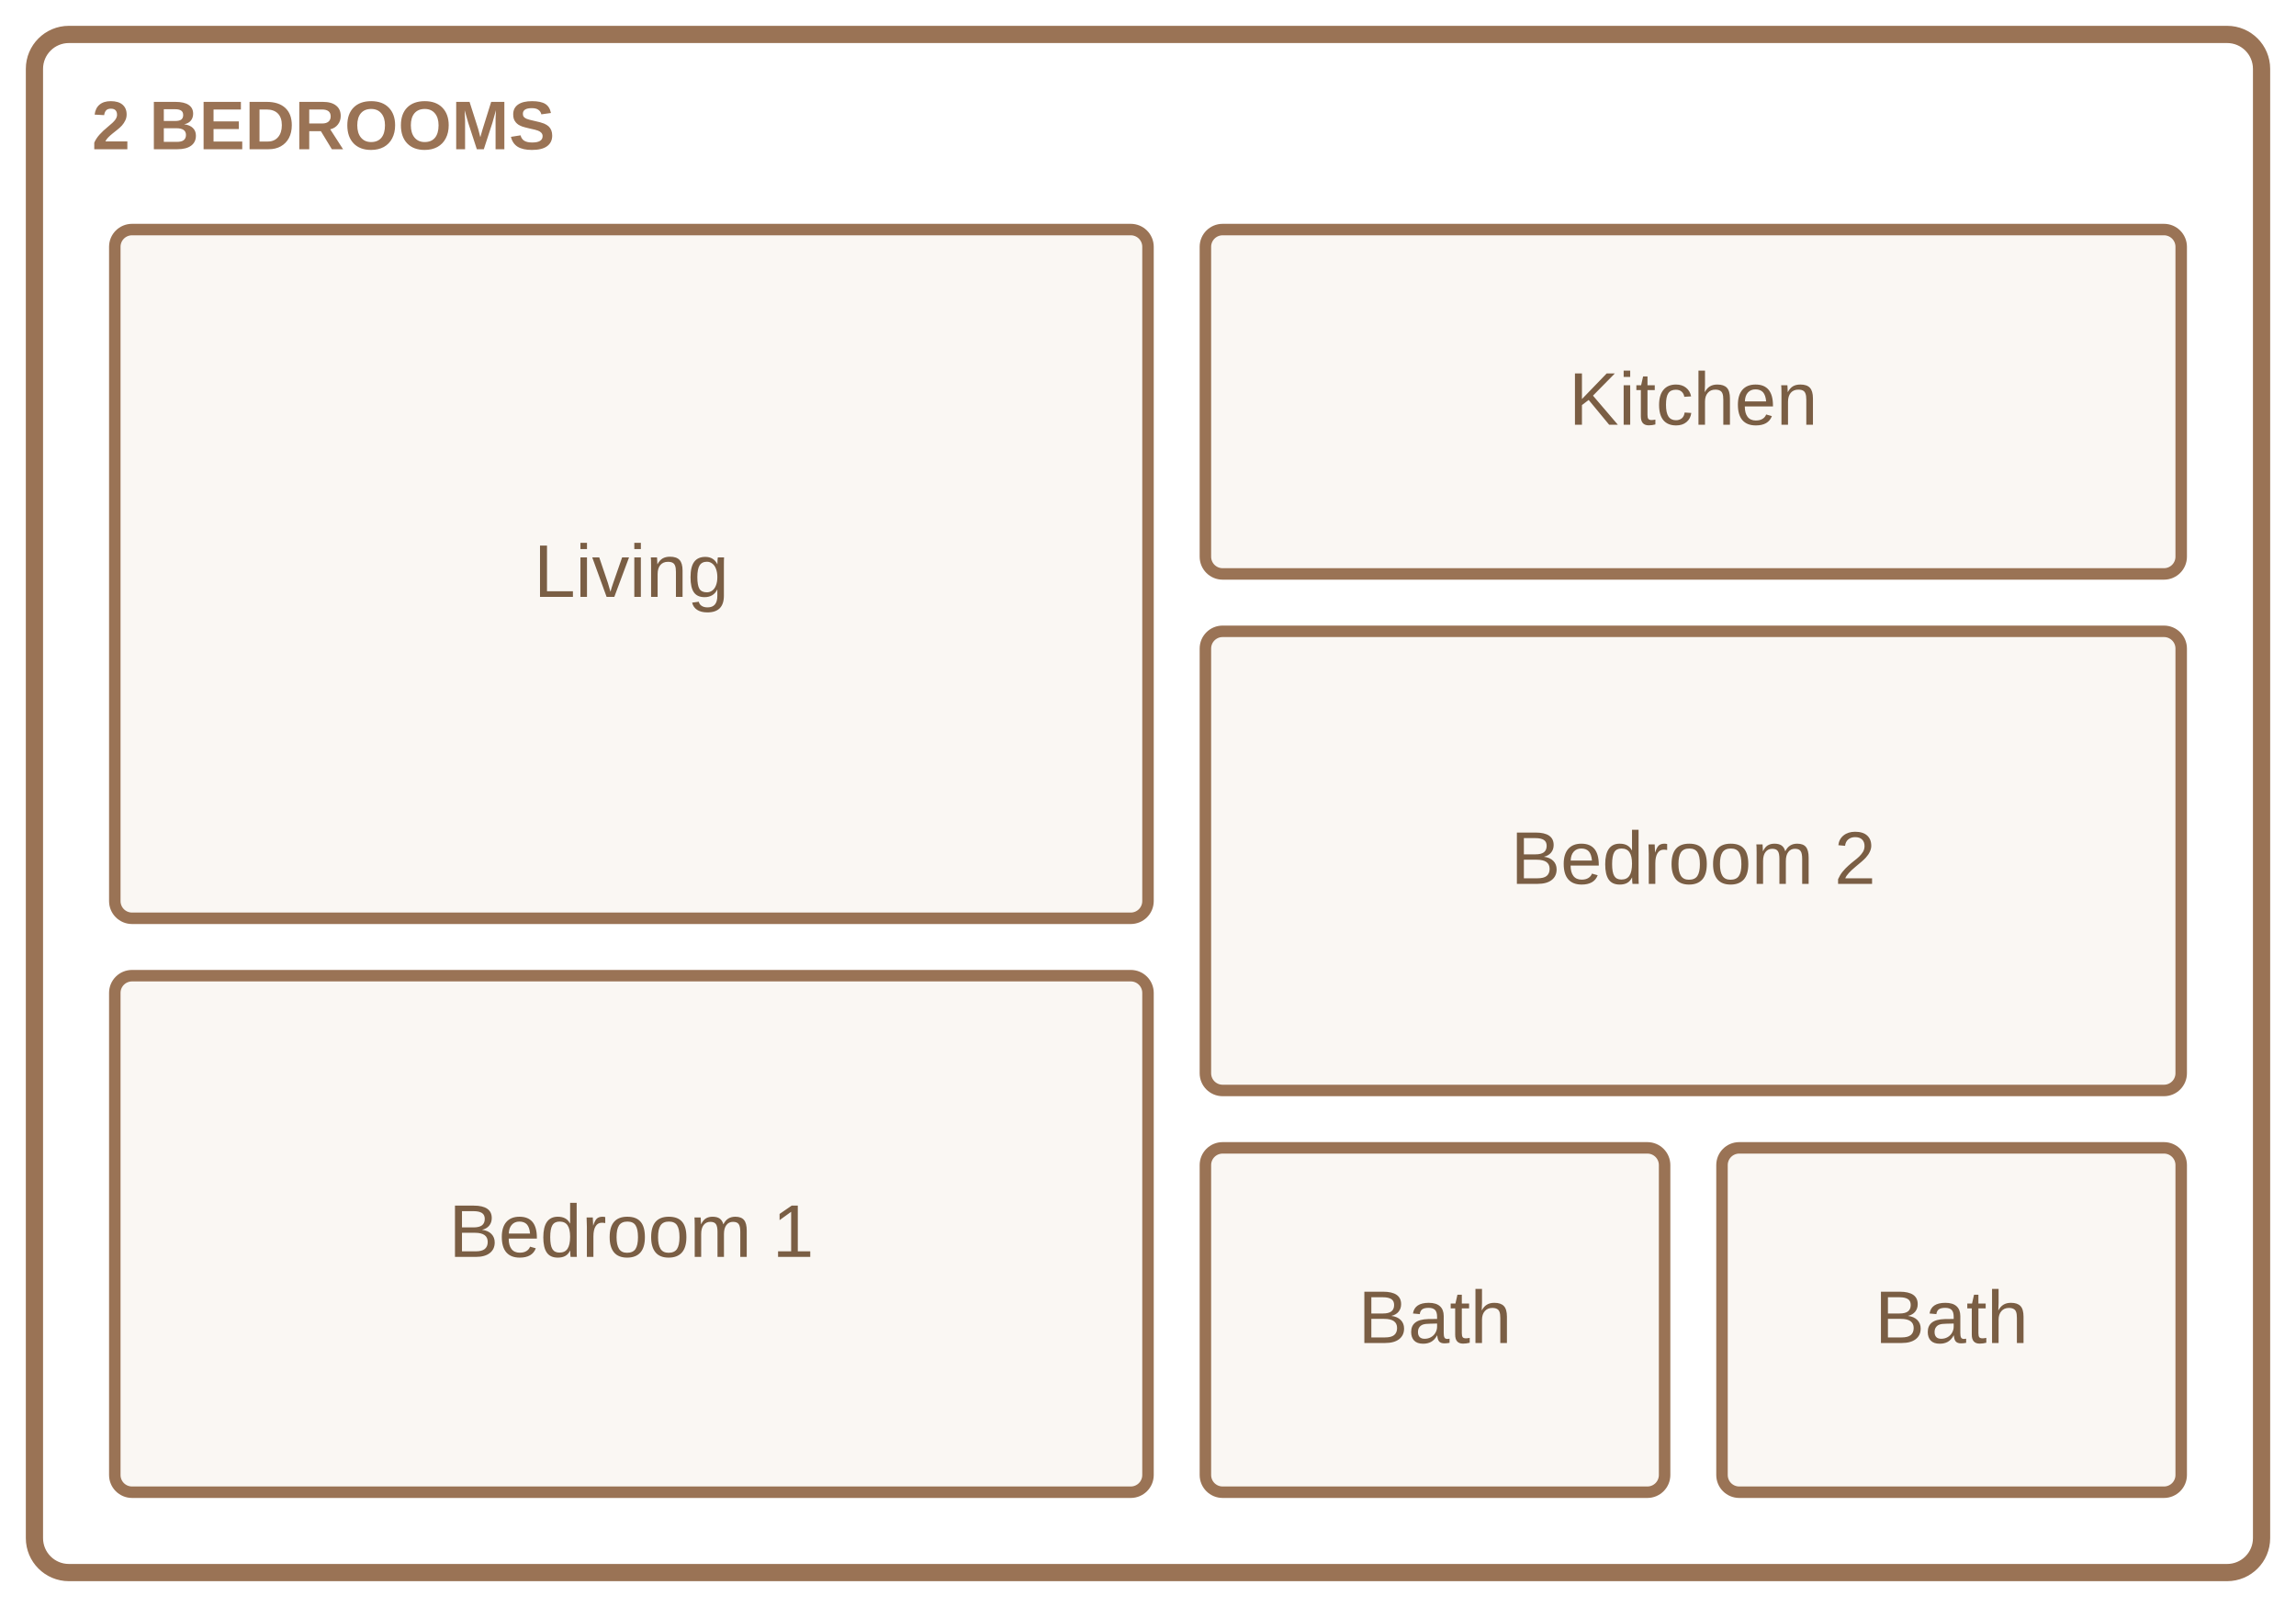
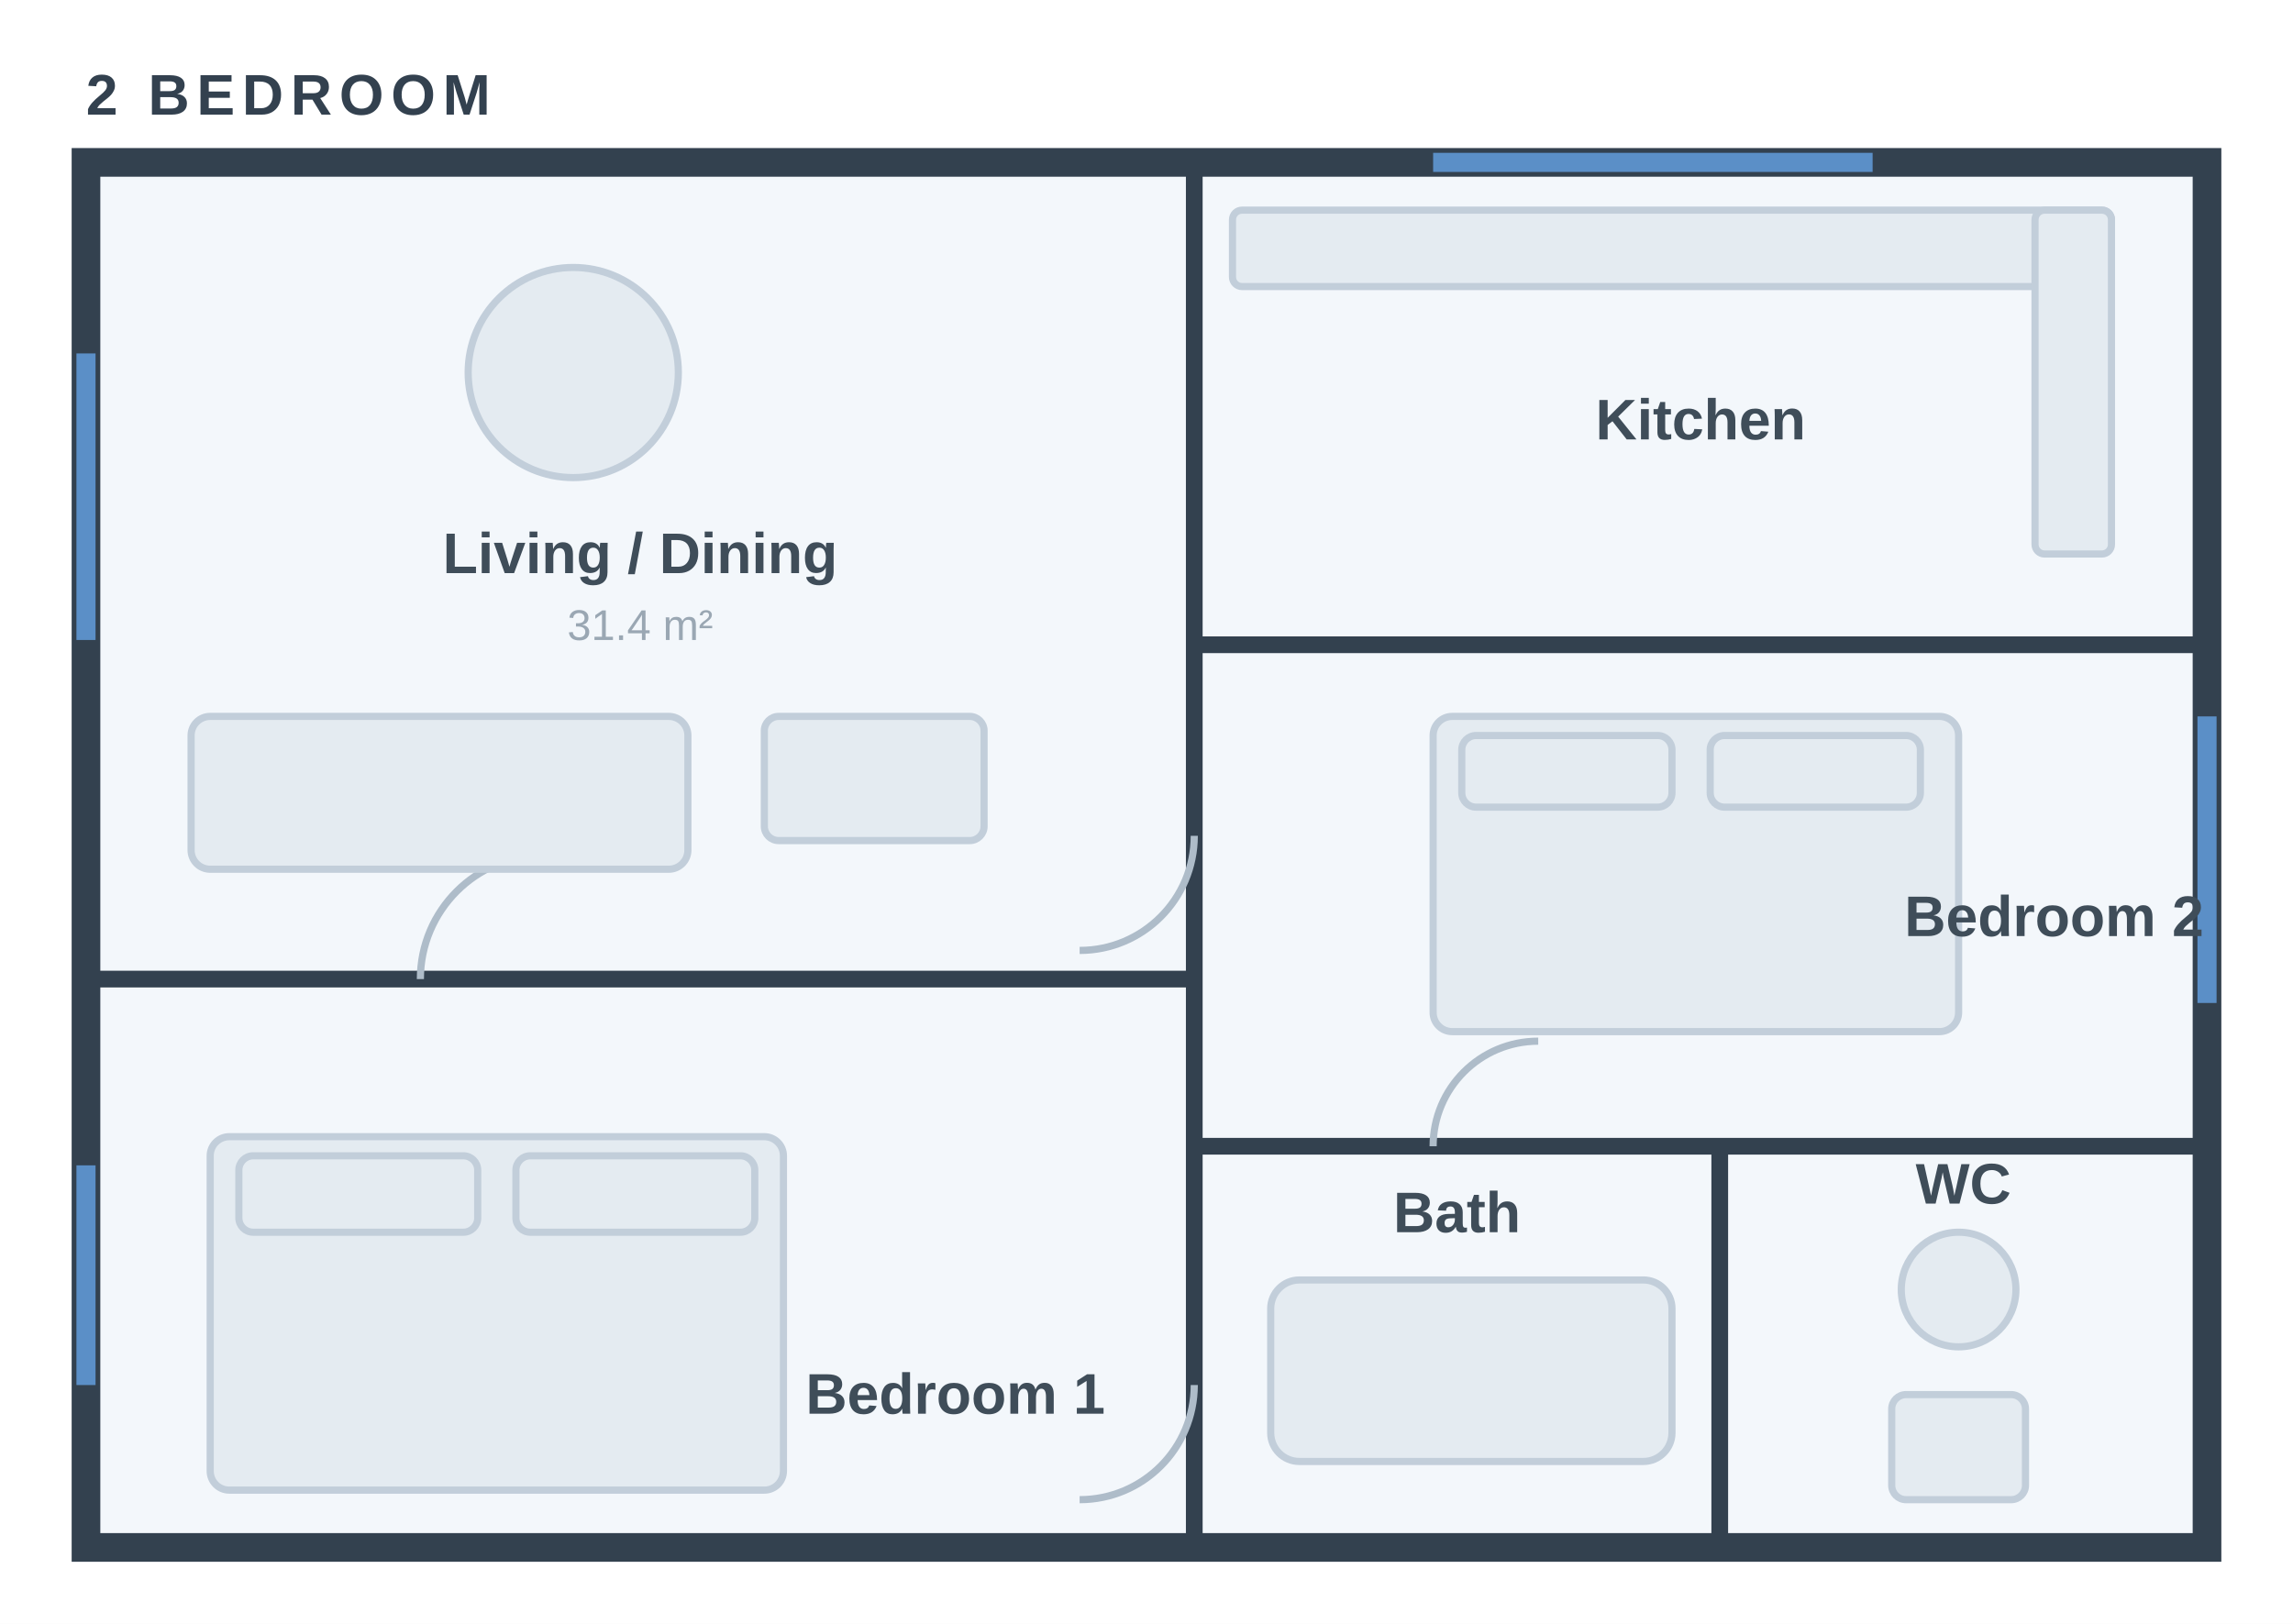
- <svg xmlns="http://www.w3.org/2000/svg" width="400" height="280" viewBox="0 0 400 280">
-   <rect width="400" height="280" fill="#ffffff" />
-   <rect x="6" y="6" width="388" height="268" rx="6" fill="none" stroke="#9a7355" stroke-width="3" />
-   <rect x="20" y="40" width="180" height="120" rx="3" fill="#faf7f3" stroke="#9a7355" stroke-width="2" />
-   <text x="110" y="104" text-anchor="middle" font-size="13" font-family="Arial,sans-serif" fill="#7a5e44">Living</text>
-   <rect x="20" y="170" width="180" height="90" rx="3" fill="#faf7f3" stroke="#9a7355" stroke-width="2" />
-   <text x="110" y="219" text-anchor="middle" font-size="13" font-family="Arial,sans-serif" fill="#7a5e44">Bedroom 1</text>
-   <rect x="210" y="40" width="170" height="60" rx="3" fill="#faf7f3" stroke="#9a7355" stroke-width="2" />
-   <text x="295" y="74" text-anchor="middle" font-size="13" font-family="Arial,sans-serif" fill="#7a5e44">Kitchen</text>
-   <rect x="210" y="110" width="170" height="80" rx="3" fill="#faf7f3" stroke="#9a7355" stroke-width="2" />
-   <text x="295" y="154" text-anchor="middle" font-size="13" font-family="Arial,sans-serif" fill="#7a5e44">Bedroom 2</text>
-   <rect x="210" y="200" width="80" height="60" rx="3" fill="#faf7f3" stroke="#9a7355" stroke-width="2" />
-   <text x="250" y="234" text-anchor="middle" font-size="13" font-family="Arial,sans-serif" fill="#7a5e44">Bath</text>
-   <rect x="300" y="200" width="80" height="60" rx="3" fill="#faf7f3" stroke="#9a7355" stroke-width="2" />
-   <text x="340" y="234" text-anchor="middle" font-size="13" font-family="Arial,sans-serif" fill="#7a5e44">Bath</text>
-   <text x="16" y="26" font-size="12" font-family="Arial,sans-serif" font-weight="700" fill="#9a7355">2 BEDROOMS</text>
+ <svg xmlns="http://www.w3.org/2000/svg" width="480" height="340" viewBox="0 0 480 340">
+   <style>
+     .rm{fill:#f3f7fb}
+     .w{stroke:#33414f;stroke-width:6;fill:none;stroke-linejoin:miter}
+     .iw{stroke:#33414f;stroke-width:3.5;fill:none;stroke-linecap:butt}
+     .lab{fill:#3f4d59;font:600 12px Arial,sans-serif;text-anchor:middle}
+     .sz{fill:#9aa7b3;font:500 9px Arial,sans-serif;text-anchor:middle}
+     .ttl{fill:#33414f;font:700 12px Arial,sans-serif;letter-spacing:1.5px}
+     .fur{fill:#e4ebf1;stroke:#c2ceda;stroke-width:1.5}
+     .win{stroke:#5b8fc7;stroke-width:4}
+     .door{stroke:#aebcc9;stroke-width:1.5;fill:none}
+   </style>
+   <rect width="480" height="340" fill="#ffffff" />
+   <rect class="rm" x="18" y="34" width="444" height="290" />
+   <rect class="w" x="18" y="34" width="444" height="290" />
+   <line class="iw" x1="250" y1="34" x2="250" y2="324" />
+   <line class="iw" x1="18" y1="205" x2="250" y2="205" />
+   <line class="iw" x1="250" y1="135" x2="462" y2="135" />
+   <line class="iw" x1="250" y1="240" x2="462" y2="240" />
+   <line class="iw" x1="360" y1="240" x2="360" y2="324" />
+   <line class="win" x1="18" y1="74" x2="18" y2="134" />
+   <line class="win" x1="300" y1="34" x2="392" y2="34" />
+   <line class="win" x1="462" y1="150" x2="462" y2="210" />
+   <line class="win" x1="18" y1="244" x2="18" y2="290" />
+   <path class="door" d="M88 205 a26 26 0 0 1 26 -26" />
+   <path class="door" d="M250 175 a24 24 0 0 1 -24 24" />
+   <path class="door" d="M250 290 a24 24 0 0 1 -24 24" />
+   <path class="door" d="M300 240 a22 22 0 0 1 22 -22" />
+   <rect class="fur" x="40" y="150" width="104" height="32" rx="4" />
+   <rect class="fur" x="160" y="150" width="46" height="26" rx="3" />
+   <circle class="fur" cx="120" cy="78" r="22" />
+   <rect class="fur" x="44" y="238" width="120" height="74" rx="4" />
+   <rect class="fur" x="50" y="242" width="50" height="16" rx="3" />
+   <rect class="fur" x="108" y="242" width="50" height="16" rx="3" />
+   <rect class="fur" x="258" y="44" width="184" height="16" rx="2" />
+   <rect class="fur" x="426" y="44" width="16" height="72" rx="2" />
+   <rect class="fur" x="300" y="150" width="110" height="66" rx="4" />
+   <rect class="fur" x="306" y="154" width="44" height="15" rx="3" />
+   <rect class="fur" x="358" y="154" width="44" height="15" rx="3" />
+   <rect class="fur" x="266" y="268" width="84" height="38" rx="6" />
+   <circle class="fur" cx="410" cy="270" r="12" />
+   <rect class="fur" x="396" y="292" width="28" height="22" rx="3" />
+   <text class="lab" x="134" y="120">Living / Dining</text>
+   <text class="sz" x="134" y="134">31.4 m²</text>
+   <text class="lab" x="200" y="296">Bedroom 1</text>
+   <text class="lab" x="356" y="92">Kitchen</text>
+   <text class="lab" x="430" y="196">Bedroom 2</text>
+   <text class="lab" x="305" y="258">Bath</text>
+   <text class="lab" x="411" y="252">WC</text>
+   <text class="ttl" x="18" y="24">2 BEDROOM</text>
</svg>
